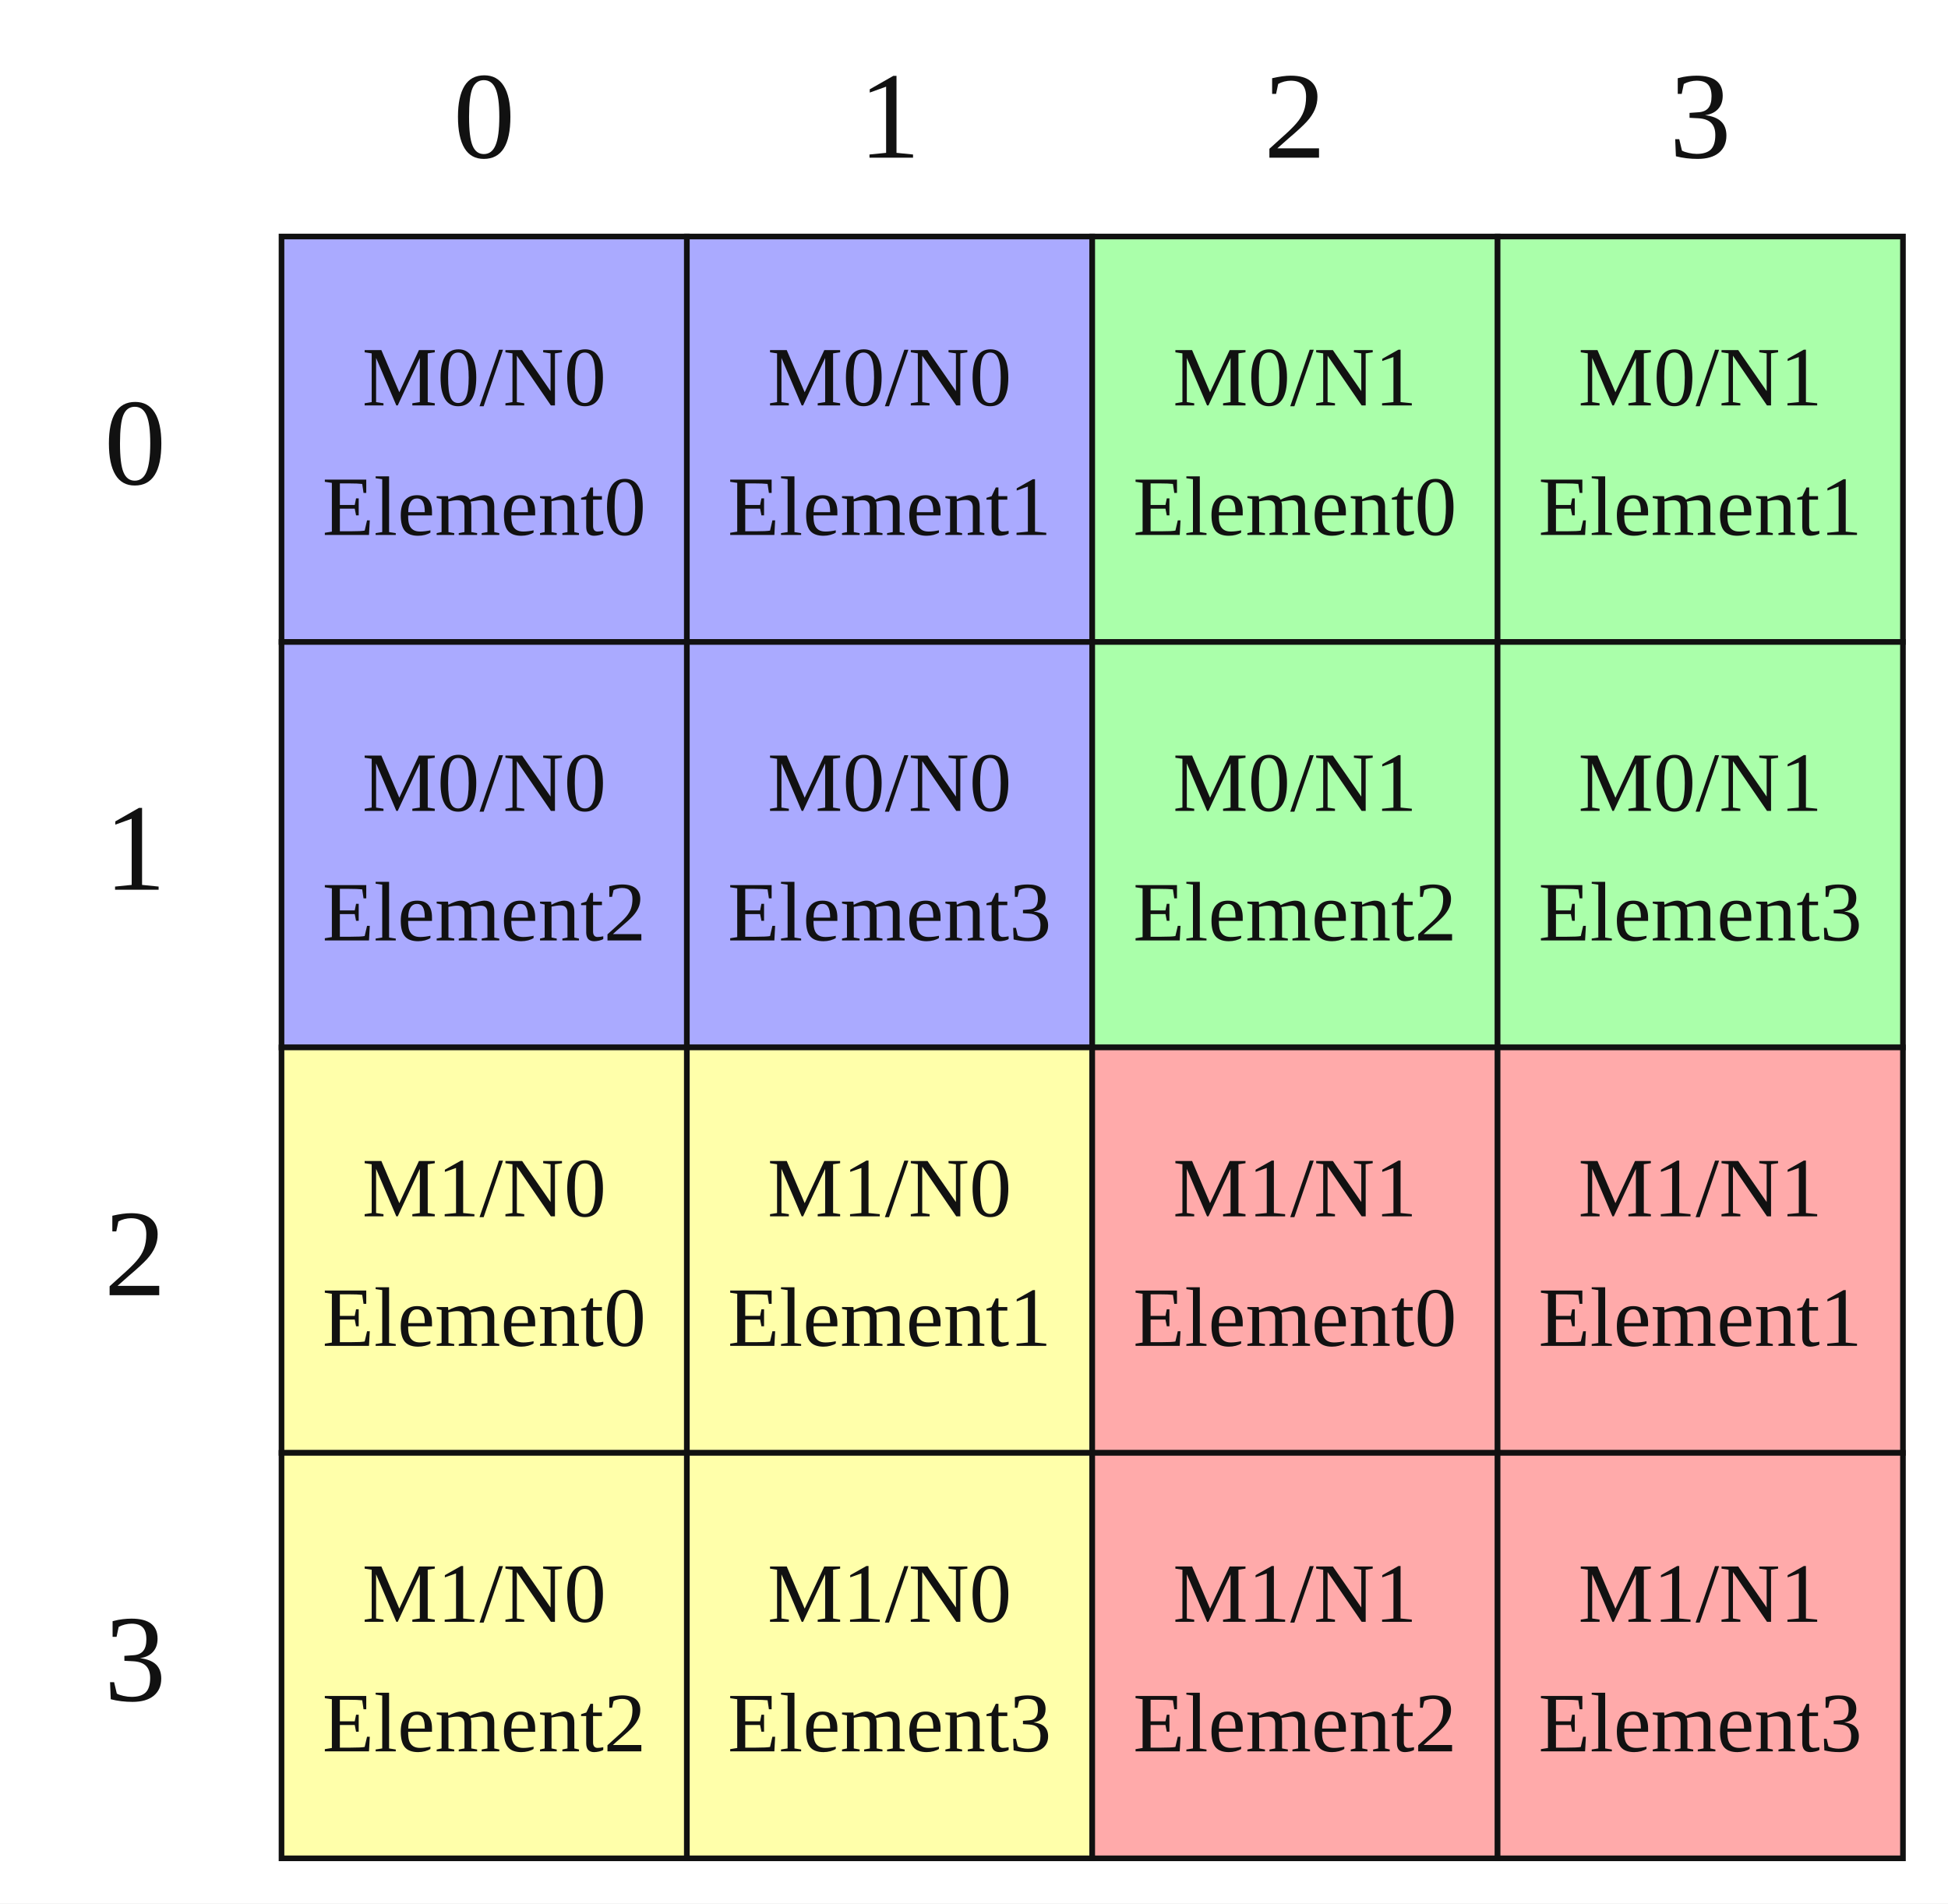
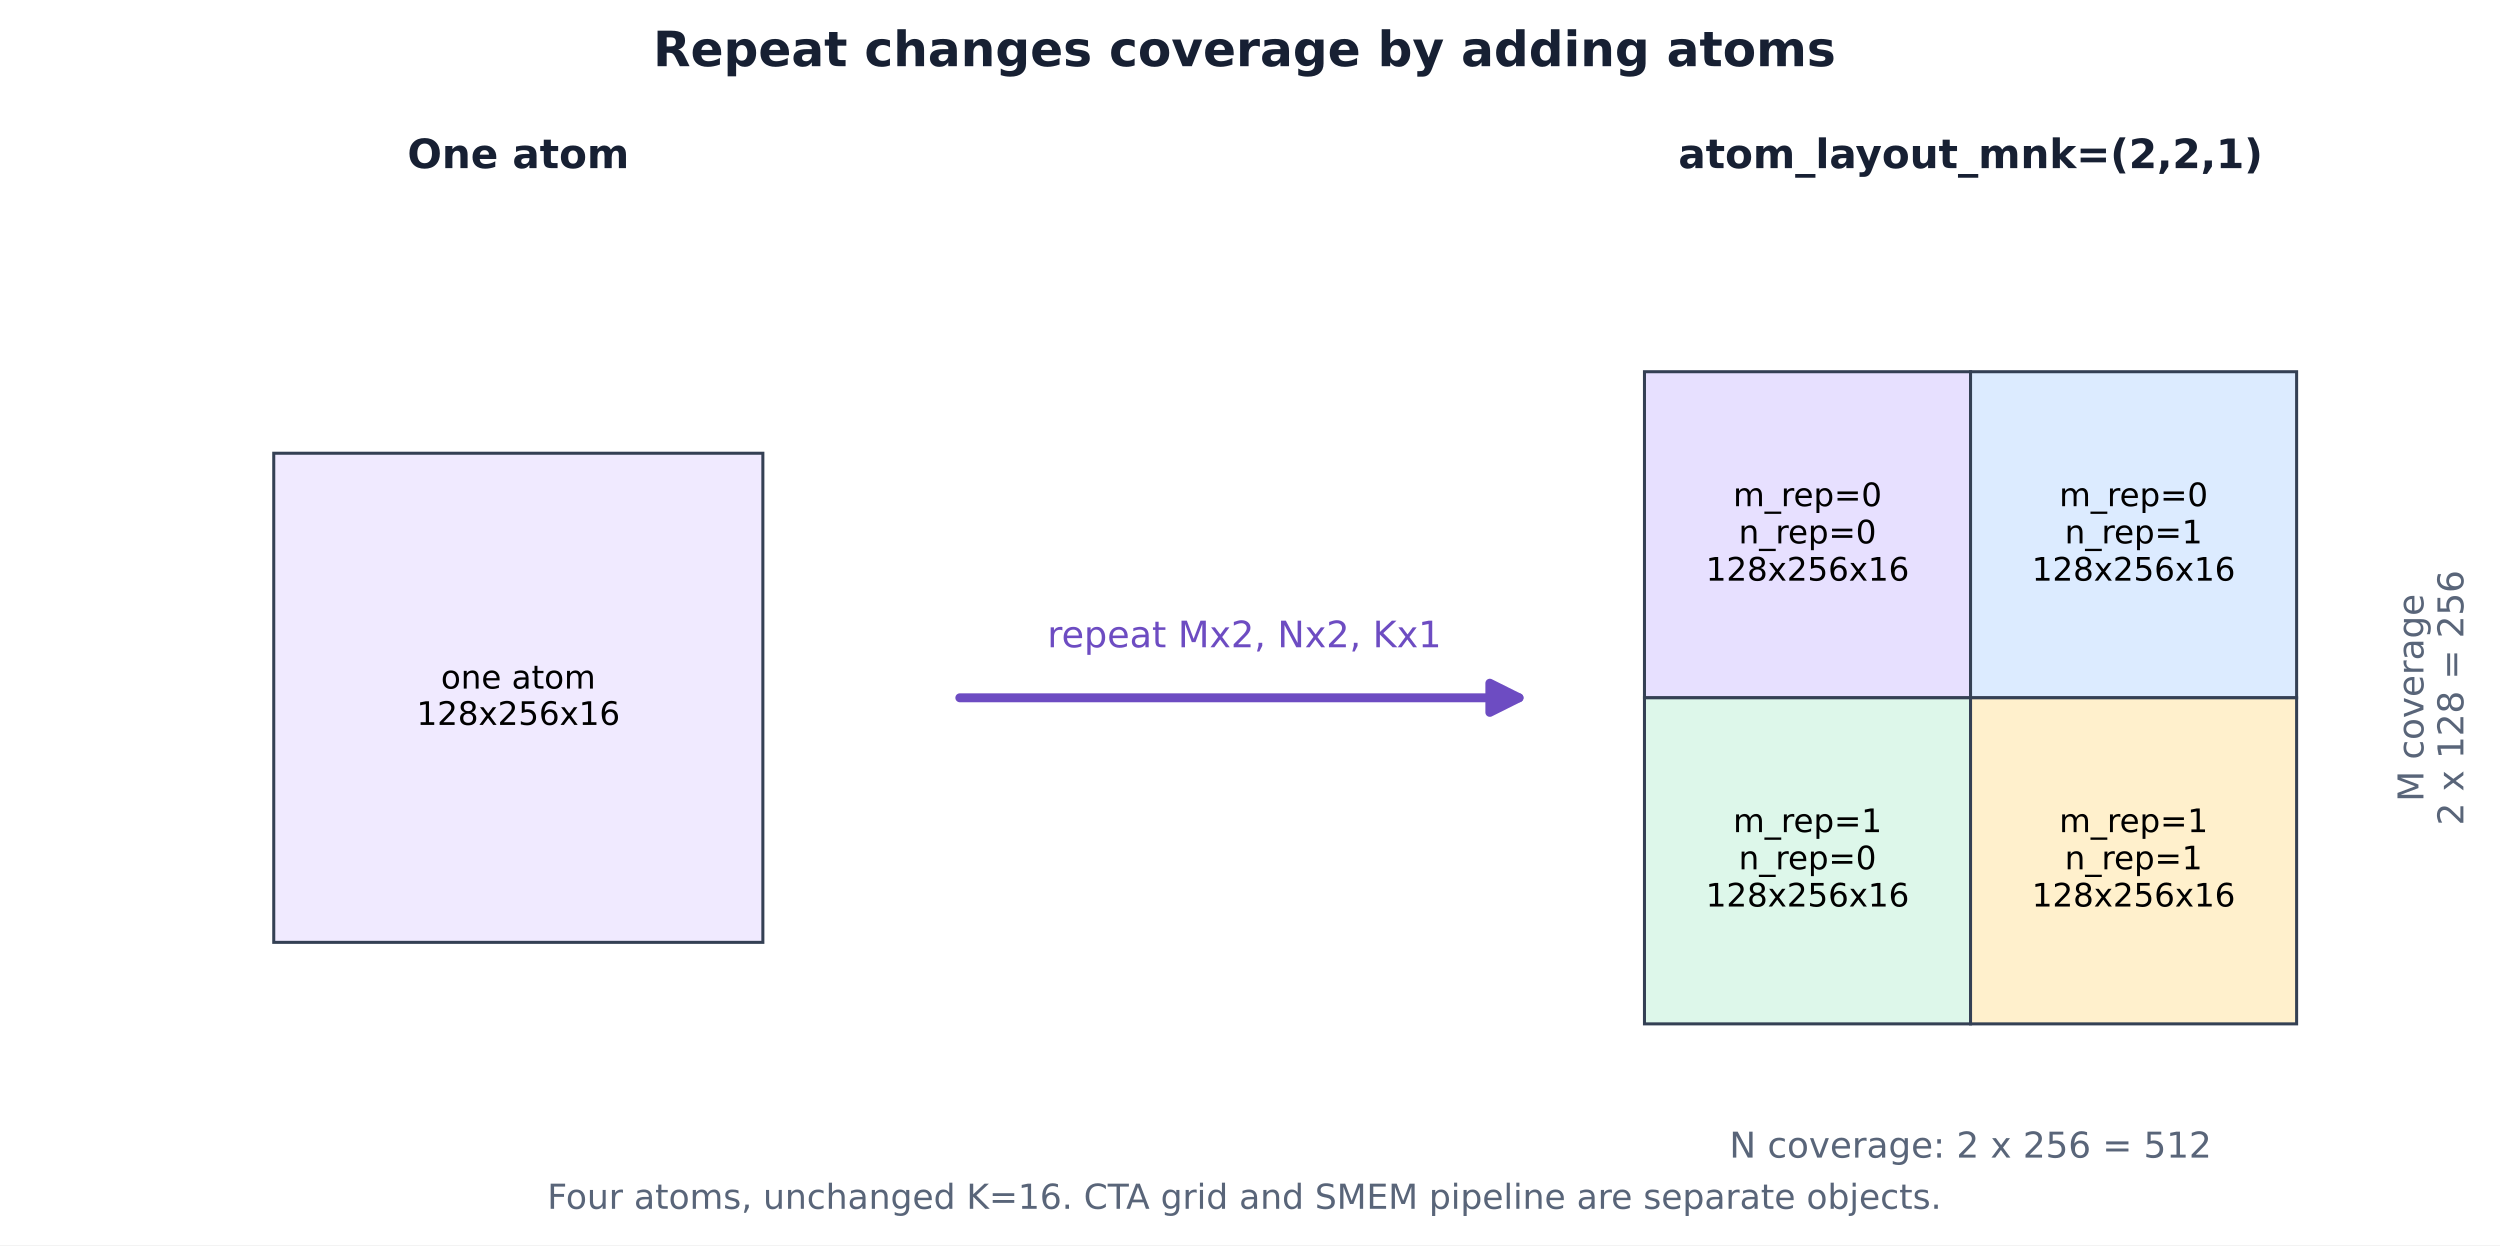
- <svg xmlns="http://www.w3.org/2000/svg" width="346" height="338" viewBox="0 0 346 338" role="img">
-   <style>
- text{font-family:'Times New Roman','Noto Serif CJK SC',serif;fill:#111111}
- .axis{font-size:22px}.cell{font-size:15px}
- </style>
-   <rect width="346" height="338" fill="#ffffff" />
-   <text x="86.0" y="28" class="axis" text-anchor="middle">0</text>
-   <text x="158.0" y="28" class="axis" text-anchor="middle">1</text>
-   <text x="230.0" y="28" class="axis" text-anchor="middle">2</text>
-   <text x="302.0" y="28" class="axis" text-anchor="middle">3</text>
-   <text x="24" y="86.0" class="axis" text-anchor="middle">0</text>
-   <text x="24" y="158.0" class="axis" text-anchor="middle">1</text>
-   <text x="24" y="230.0" class="axis" text-anchor="middle">2</text>
-   <text x="24" y="302.0" class="axis" text-anchor="middle">3</text>
-   <rect x="50" y="42" width="72" height="72" fill="#aaaaff" stroke="#111111" stroke-width="1" />
-   <text x="86.0" y="72" class="cell" text-anchor="middle">M0/N0</text>
-   <text x="86.0" y="95" class="cell" text-anchor="middle">Element0</text>
-   <rect x="122" y="42" width="72" height="72" fill="#aaaaff" stroke="#111111" stroke-width="1" />
-   <text x="158.0" y="72" class="cell" text-anchor="middle">M0/N0</text>
-   <text x="158.0" y="95" class="cell" text-anchor="middle">Element1</text>
-   <rect x="194" y="42" width="72" height="72" fill="#aaffaa" stroke="#111111" stroke-width="1" />
-   <text x="230.0" y="72" class="cell" text-anchor="middle">M0/N1</text>
-   <text x="230.0" y="95" class="cell" text-anchor="middle">Element0</text>
-   <rect x="266" y="42" width="72" height="72" fill="#aaffaa" stroke="#111111" stroke-width="1" />
-   <text x="302.0" y="72" class="cell" text-anchor="middle">M0/N1</text>
-   <text x="302.0" y="95" class="cell" text-anchor="middle">Element1</text>
-   <rect x="50" y="114" width="72" height="72" fill="#aaaaff" stroke="#111111" stroke-width="1" />
-   <text x="86.0" y="144" class="cell" text-anchor="middle">M0/N0</text>
-   <text x="86.0" y="167" class="cell" text-anchor="middle">Element2</text>
-   <rect x="122" y="114" width="72" height="72" fill="#aaaaff" stroke="#111111" stroke-width="1" />
-   <text x="158.0" y="144" class="cell" text-anchor="middle">M0/N0</text>
-   <text x="158.0" y="167" class="cell" text-anchor="middle">Element3</text>
-   <rect x="194" y="114" width="72" height="72" fill="#aaffaa" stroke="#111111" stroke-width="1" />
-   <text x="230.0" y="144" class="cell" text-anchor="middle">M0/N1</text>
-   <text x="230.0" y="167" class="cell" text-anchor="middle">Element2</text>
-   <rect x="266" y="114" width="72" height="72" fill="#aaffaa" stroke="#111111" stroke-width="1" />
-   <text x="302.0" y="144" class="cell" text-anchor="middle">M0/N1</text>
-   <text x="302.0" y="167" class="cell" text-anchor="middle">Element3</text>
-   <rect x="50" y="186" width="72" height="72" fill="#ffffaa" stroke="#111111" stroke-width="1" />
-   <text x="86.0" y="216" class="cell" text-anchor="middle">M1/N0</text>
-   <text x="86.0" y="239" class="cell" text-anchor="middle">Element0</text>
-   <rect x="122" y="186" width="72" height="72" fill="#ffffaa" stroke="#111111" stroke-width="1" />
-   <text x="158.0" y="216" class="cell" text-anchor="middle">M1/N0</text>
-   <text x="158.0" y="239" class="cell" text-anchor="middle">Element1</text>
-   <rect x="194" y="186" width="72" height="72" fill="#ffaaaa" stroke="#111111" stroke-width="1" />
-   <text x="230.0" y="216" class="cell" text-anchor="middle">M1/N1</text>
-   <text x="230.0" y="239" class="cell" text-anchor="middle">Element0</text>
-   <rect x="266" y="186" width="72" height="72" fill="#ffaaaa" stroke="#111111" stroke-width="1" />
-   <text x="302.0" y="216" class="cell" text-anchor="middle">M1/N1</text>
-   <text x="302.0" y="239" class="cell" text-anchor="middle">Element1</text>
-   <rect x="50" y="258" width="72" height="72" fill="#ffffaa" stroke="#111111" stroke-width="1" />
-   <text x="86.0" y="288" class="cell" text-anchor="middle">M1/N0</text>
-   <text x="86.0" y="311" class="cell" text-anchor="middle">Element2</text>
-   <rect x="122" y="258" width="72" height="72" fill="#ffffaa" stroke="#111111" stroke-width="1" />
-   <text x="158.0" y="288" class="cell" text-anchor="middle">M1/N0</text>
-   <text x="158.0" y="311" class="cell" text-anchor="middle">Element3</text>
-   <rect x="194" y="258" width="72" height="72" fill="#ffaaaa" stroke="#111111" stroke-width="1" />
-   <text x="230.0" y="288" class="cell" text-anchor="middle">M1/N1</text>
-   <text x="230.0" y="311" class="cell" text-anchor="middle">Element2</text>
-   <rect x="266" y="258" width="72" height="72" fill="#ffaaaa" stroke="#111111" stroke-width="1" />
-   <text x="302.0" y="288" class="cell" text-anchor="middle">M1/N1</text>
-   <text x="302.0" y="311" class="cell" text-anchor="middle">Element3</text>
+ <svg xmlns="http://www.w3.org/2000/svg" width="616.628pt" height="307.123pt" viewBox="0 0 616.628 307.123" version="1.1">
+   <defs>
+     <style type="text/css">*{stroke-linejoin: round; stroke-linecap: butt}</style>
+   </defs>
+   <g id="figure_1">
+     <g id="patch_1">
+       <path d="M 0 307.123 L 616.628 307.123 L 616.628 0 L 0 0 z " style="fill: #ffffff" />
+     </g>
+     <g id="axes_1">
+       <g id="patch_2">
+         <path d="M 67.52 111.792 L 188.16 111.792 L 188.16 232.432 L 67.52 232.432 z " clip-path="url(#pd8355d16f3)" style="fill: #f0eaff; stroke: #344054; stroke-width: 0.75; stroke-linejoin: miter" />
+       </g>
+       <g id="text_1">
+         <text style="font-weight: 700; font-size: 10px; font-family: 'DejaVu Sans'; text-anchor: middle; fill: #172033" x="127.84" y="41.472" transform="rotate(-0 127.84 41.472)">One atom</text>
+       </g>
+       <g id="text_2">
+         <text style="font-size: 8px; font-family: 'DejaVu Sans'" transform="translate(108.7619 169.8404)">one atom</text>
+         <text style="font-size: 8px; font-family: 'DejaVu Sans'" transform="translate(102.745 178.7986)">128x256x16</text>
+       </g>
+     </g>
+     <g id="axes_2">
+       <g id="patch_3">
+         <path d="M 405.61 91.685 L 486.037 91.685 L 486.037 172.112 L 405.61 172.112 z " clip-path="url(#p69f004e5df)" style="fill: #e7e0ff; stroke: #344054; stroke-width: 0.75; stroke-linejoin: miter" />
+       </g>
+       <g id="patch_4">
+         <path d="M 486.037 91.685 L 566.463 91.685 L 566.463 172.112 L 486.037 172.112 z " clip-path="url(#p69f004e5df)" style="fill: #dcebff; stroke: #344054; stroke-width: 0.75; stroke-linejoin: miter" />
+       </g>
+       <g id="patch_5">
+         <path d="M 405.61 172.112 L 486.037 172.112 L 486.037 252.539 L 405.61 252.539 z " clip-path="url(#p69f004e5df)" style="fill: #ddf7ea; stroke: #344054; stroke-width: 0.75; stroke-linejoin: miter" />
+       </g>
+       <g id="patch_6">
+         <path d="M 486.037 172.112 L 566.463 172.112 L 566.463 252.539 L 486.037 252.539 z " clip-path="url(#p69f004e5df)" style="fill: #fff0cc; stroke: #344054; stroke-width: 0.75; stroke-linejoin: miter" />
+       </g>
+       <g id="text_3">
+         <text style="font-size: 8.8px; font-family: 'DejaVu Sans'; text-anchor: middle; fill: #596579" x="486.037" y="285.529" transform="rotate(-0 486.0367 285.529)">N coverage: 2 x 256 = 512</text>
+       </g>
+       <g id="text_4">
+         <text style="font-size: 8.8px; font-family: 'DejaVu Sans'; fill: #596579" transform="translate(597.7438 197.7358) rotate(-90)">M coverage</text>
+         <text style="font-size: 8.8px; font-family: 'DejaVu Sans'; fill: #596579" transform="translate(607.5979 203.5933) rotate(-90)">2 x 128 = 256</text>
+       </g>
+       <g id="text_5">
+         <text style="font-weight: 700; font-size: 10px; font-family: 'DejaVu Sans'; text-anchor: middle; fill: #172033" x="486.037" y="41.472" transform="rotate(-0 486.0367 41.472)">atom_layout_mnk=(2,2,1)</text>
+       </g>
+       <g id="text_6">
+         <text style="font-size: 8px; font-family: 'DejaVu Sans'" transform="translate(427.4753 124.8548)">m_rep=0</text>
+         <text style="font-size: 8px; font-family: 'DejaVu Sans'" transform="translate(428.8365 134.0355)">n_rep=0</text>
+         <text style="font-size: 8px; font-family: 'DejaVu Sans'" transform="translate(420.7284 143.2163)">128x256x16</text>
+       </g>
+       <g id="text_7">
+         <text style="font-size: 8px; font-family: 'DejaVu Sans'" transform="translate(507.9019 124.8548)">m_rep=0</text>
+         <text style="font-size: 8px; font-family: 'DejaVu Sans'" transform="translate(509.2632 134.0355)">n_rep=1</text>
+         <text style="font-size: 8px; font-family: 'DejaVu Sans'" transform="translate(501.1551 143.2163)">128x256x16</text>
+       </g>
+       <g id="text_8">
+         <text style="font-size: 8px; font-family: 'DejaVu Sans'" transform="translate(427.4753 205.2408)">m_rep=1</text>
+         <text style="font-size: 8px; font-family: 'DejaVu Sans'" transform="translate(428.8365 214.4216)">n_rep=0</text>
+         <text style="font-size: 8px; font-family: 'DejaVu Sans'" transform="translate(420.7284 223.6023)">128x256x16</text>
+       </g>
+       <g id="text_9">
+         <text style="font-size: 8px; font-family: 'DejaVu Sans'" transform="translate(507.9019 205.2408)">m_rep=1</text>
+         <text style="font-size: 8px; font-family: 'DejaVu Sans'" transform="translate(509.2632 214.4216)">n_rep=1</text>
+         <text style="font-size: 8px; font-family: 'DejaVu Sans'" transform="translate(501.1551 223.6023)">128x256x16</text>
+       </g>
+     </g>
+     <g id="text_10">
+       <text style="font-weight: 700; font-size: 12px; font-family: 'DejaVu Sans'; text-anchor: middle; fill: #172033" x="306.938" y="16.318" transform="rotate(-0 306.9384 16.31812)">Repeat changes coverage by adding atoms</text>
+     </g>
+     <g id="text_11">
+       <g id="patch_7">
+         <path d="M 258.343 163.328 L 355.534 163.328 Q 357.334 163.328 357.334 161.528 L 357.334 152.818 Q 357.334 151.018 355.534 151.018 L 258.343 151.018 Q 256.543 151.018 256.543 152.818 L 256.543 161.528 Q 256.543 163.328 258.343 163.328 z " style="fill: #ffffff; opacity: 0.95" />
+       </g>
+       <text style="font-size: 9px; font-family: 'DejaVu Sans'; text-anchor: middle; fill: #6d4cc2" x="306.938" y="159.656" transform="rotate(-0 306.9384 159.6563)">repeat Mx2, Nx2, Kx1</text>
+     </g>
+     <g id="text_12">
+       <text style="font-size: 8.5px; font-family: 'DejaVu Sans'; text-anchor: middle; fill: #596579" x="306.938" y="298.155" transform="rotate(-0 306.9384 298.1555)">Four atoms, unchanged K=16. CTA grid and SMEM pipeline are separate objects.</text>
+     </g>
+     <g id="patch_8">
+       <path d="M 236.739 172.112 Q 306.935 172.112 374.671 172.112 " style="fill: none; stroke: #6d4cc2; stroke-width: 2.2; stroke-linecap: round" />
+       <path d="M 367.471 168.512 L 374.671 172.112 L 367.471 175.712 z " style="fill: #6d4cc2; stroke: #6d4cc2; stroke-width: 2.2; stroke-linecap: round" />
+     </g>
+   </g>
+   <defs>
+     <clipPath id="pd8355d16f3">
+       <rect x="7.2" y="51.472" width="241.28" height="241.28" />
+     </clipPath>
+     <clipPath id="p69f004e5df">
+       <rect x="365.397" y="51.472" width="241.28" height="241.28" />
+     </clipPath>
+   </defs>
</svg>
